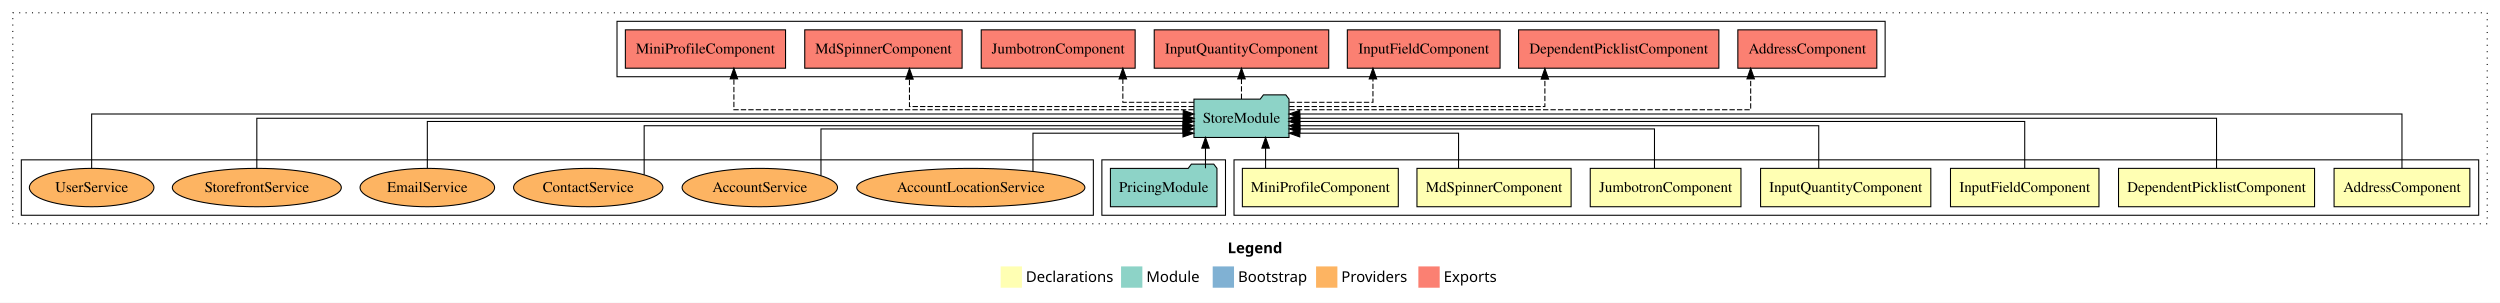
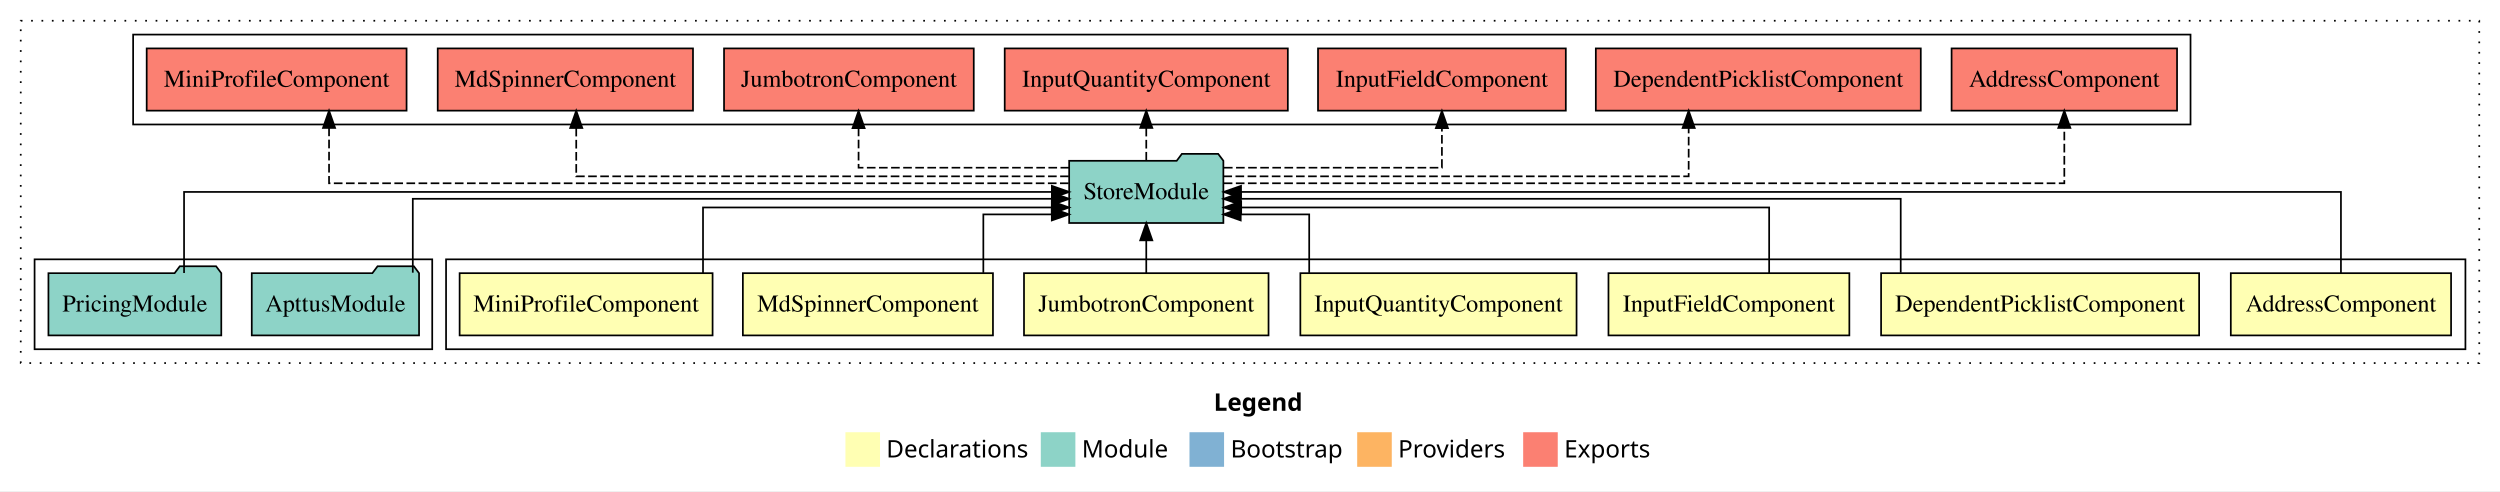
- <svg xmlns="http://www.w3.org/2000/svg" width="2346pt" height="284pt" viewBox="0.00 0.00 2346.00 284.00">
+ <svg xmlns="http://www.w3.org/2000/svg" width="1446pt" height="284pt" viewBox="0.00 0.00 1446.00 284.00">
  <g id="graph0" class="graph" transform="scale(1 1) rotate(0) translate(4 280)">
-     <polygon fill="#ffffff" stroke="transparent" points="-4,4 -4,-280 2342,-280 2342,4 -4,4" />
-     <text text-anchor="start" x="1148.009" y="-42.4" font-family="sans-serif" font-weight="bold" font-size="14.00" fill="#000000">Legend</text>
-     <polygon fill="#ffffb3" stroke="transparent" points="935,-10 935,-30 955,-30 955,-10 935,-10" />
-     <text text-anchor="start" x="958.629" y="-15.4" font-family="sans-serif" font-size="14.00" fill="#000000">  Declarations</text>
-     <polygon fill="#8dd3c7" stroke="transparent" points="1048,-10 1048,-30 1068,-30 1068,-10 1048,-10" />
-     <text text-anchor="start" x="1071.725" y="-15.4" font-family="sans-serif" font-size="14.00" fill="#000000">  Module</text>
-     <polygon fill="#80b1d3" stroke="transparent" points="1134,-10 1134,-30 1154,-30 1154,-10 1134,-10" />
-     <text text-anchor="start" x="1157.781" y="-15.4" font-family="sans-serif" font-size="14.00" fill="#000000">  Bootstrap</text>
-     <polygon fill="#fdb462" stroke="transparent" points="1231,-10 1231,-30 1251,-30 1251,-10 1231,-10" />
-     <text text-anchor="start" x="1254.673" y="-15.4" font-family="sans-serif" font-size="14.00" fill="#000000">  Providers</text>
-     <polygon fill="#fb8072" stroke="transparent" points="1327,-10 1327,-30 1347,-30 1347,-10 1327,-10" />
-     <text text-anchor="start" x="1350.726" y="-15.4" font-family="sans-serif" font-size="14.00" fill="#000000">  Exports</text>
+     <polygon fill="#ffffff" stroke="transparent" points="-4,4 -4,-280 1442,-280 1442,4 -4,4" />
+     <text text-anchor="start" x="698.009" y="-42.4" font-family="sans-serif" font-weight="bold" font-size="14.00" fill="#000000">Legend</text>
+     <polygon fill="#ffffb3" stroke="transparent" points="485,-10 485,-30 505,-30 505,-10 485,-10" />
+     <text text-anchor="start" x="508.629" y="-15.4" font-family="sans-serif" font-size="14.00" fill="#000000">  Declarations</text>
+     <polygon fill="#8dd3c7" stroke="transparent" points="598,-10 598,-30 618,-30 618,-10 598,-10" />
+     <text text-anchor="start" x="621.725" y="-15.4" font-family="sans-serif" font-size="14.00" fill="#000000">  Module</text>
+     <polygon fill="#80b1d3" stroke="transparent" points="684,-10 684,-30 704,-30 704,-10 684,-10" />
+     <text text-anchor="start" x="707.781" y="-15.4" font-family="sans-serif" font-size="14.00" fill="#000000">  Bootstrap</text>
+     <polygon fill="#fdb462" stroke="transparent" points="781,-10 781,-30 801,-30 801,-10 781,-10" />
+     <text text-anchor="start" x="804.673" y="-15.4" font-family="sans-serif" font-size="14.00" fill="#000000">  Providers</text>
+     <polygon fill="#fb8072" stroke="transparent" points="877,-10 877,-30 897,-30 897,-10 877,-10" />
+     <text text-anchor="start" x="900.726" y="-15.4" font-family="sans-serif" font-size="14.00" fill="#000000">  Exports</text>
    <g id="clust1" class="cluster">
-       <polygon fill="none" stroke="#000000" stroke-dasharray="1,5" points="8,-70 8,-268 2330,-268 2330,-70 8,-70" />
+       <polygon fill="none" stroke="#000000" stroke-dasharray="1,5" points="8,-70 8,-268 1430,-268 1430,-70 8,-70" />
    </g>
    <g id="clust2" class="cluster">
-       <polygon fill="none" stroke="#000000" points="1154,-78 1154,-130 2322,-130 2322,-78 1154,-78" />
+       <polygon fill="none" stroke="#000000" points="254,-78 254,-130 1422,-130 1422,-78 254,-78" />
    </g>
    <g id="clust10" class="cluster">
-       <polygon fill="none" stroke="#000000" points="1030,-78 1030,-130 1146,-130 1146,-78 1030,-78" />
+       <polygon fill="none" stroke="#000000" points="16,-78 16,-130 246,-130 246,-78 16,-78" />
    </g>
    <g id="clust11" class="cluster">
-       <polygon fill="none" stroke="#000000" points="575,-208 575,-260 1765,-260 1765,-208 575,-208" />
-     </g>
-     <g id="clust13" class="cluster">
-       <polygon fill="none" stroke="#000000" points="16,-78 16,-130 1022,-130 1022,-78 16,-78" />
+       <polygon fill="none" stroke="#000000" points="73,-208 73,-260 1263,-260 1263,-208 73,-208" />
    </g>
    <g id="node1" class="node">
-       <polygon fill="#ffffb3" stroke="#000000" points="2313.704,-122 2186.296,-122 2186.296,-86 2313.704,-86 2313.704,-122" />
-       <text text-anchor="middle" x="2250" y="-99.8" font-family="Times,serif" font-size="14.00" fill="#000000">AddressComponent</text>
+       <polygon fill="#ffffb3" stroke="#000000" points="1413.704,-122 1286.296,-122 1286.296,-86 1413.704,-86 1413.704,-122" />
+       <text text-anchor="middle" x="1350" y="-99.8" font-family="Times,serif" font-size="14.00" fill="#000000">AddressComponent</text>
    </g>
    <g id="node8" class="node">
-       <polygon fill="#8dd3c7" stroke="#000000" points="1205.598,-187 1202.598,-191 1181.598,-191 1178.598,-187 1116.402,-187 1116.402,-151 1205.598,-151 1205.598,-187" />
-       <text text-anchor="middle" x="1161" y="-164.8" font-family="Times,serif" font-size="14.00" fill="#000000">StoreModule</text>
+       <polygon fill="#8dd3c7" stroke="#000000" points="703.598,-187 700.598,-191 679.598,-191 676.598,-187 614.402,-187 614.402,-151 703.598,-151 703.598,-187" />
+       <text text-anchor="middle" x="659" y="-164.8" font-family="Times,serif" font-size="14.00" fill="#000000">StoreModule</text>
    </g>
    <g id="edge1" class="edge">
-       <path fill="none" stroke="#000000" d="M2250,-122.129C2250,-142.572 2250,-173 2250,-173 2250,-173 1215.72,-173 1215.72,-173" />
-       <polygon fill="#000000" stroke="#000000" points="1215.72,-169.5 1205.72,-173 1215.72,-176.5 1215.72,-169.5" />
+       <path fill="none" stroke="#000000" d="M1350,-122.106C1350,-141.339 1350,-169 1350,-169 1350,-169 713.806,-169 713.806,-169" />
+       <polygon fill="#000000" stroke="#000000" points="713.806,-165.5 703.806,-169 713.806,-172.5 713.806,-165.5" />
    </g>
    <g id="node2" class="node">
-       <polygon fill="#ffffb3" stroke="#000000" points="2167.978,-122 1984.022,-122 1984.022,-86 2167.978,-86 2167.978,-122" />
-       <text text-anchor="middle" x="2076" y="-99.8" font-family="Times,serif" font-size="14.00" fill="#000000">DependentPicklistComponent</text>
+       <polygon fill="#ffffb3" stroke="#000000" points="1267.978,-122 1084.022,-122 1084.022,-86 1267.978,-86 1267.978,-122" />
+       <text text-anchor="middle" x="1176" y="-99.8" font-family="Times,serif" font-size="14.00" fill="#000000">DependentPicklistComponent</text>
    </g>
    <g id="edge2" class="edge">
-       <path fill="none" stroke="#000000" d="M2076,-122.106C2076,-141.339 2076,-169 2076,-169 2076,-169 1215.752,-169 1215.752,-169" />
-       <polygon fill="#000000" stroke="#000000" points="1215.752,-165.5 1205.752,-169 1215.752,-172.5 1215.752,-165.5" />
+       <path fill="none" stroke="#000000" d="M1095.375,-122.302C1095.375,-140.27 1095.375,-165 1095.375,-165 1095.375,-165 713.649,-165 713.649,-165" />
+       <polygon fill="#000000" stroke="#000000" points="713.649,-161.5 703.649,-165 713.649,-168.5 713.649,-161.5" />
    </g>
    <g id="node3" class="node">
-       <polygon fill="#ffffb3" stroke="#000000" points="1965.662,-122 1826.338,-122 1826.338,-86 1965.662,-86 1965.662,-122" />
-       <text text-anchor="middle" x="1896" y="-99.8" font-family="Times,serif" font-size="14.00" fill="#000000">InputFieldComponent</text>
+       <polygon fill="#ffffb3" stroke="#000000" points="1065.662,-122 926.338,-122 926.338,-86 1065.662,-86 1065.662,-122" />
+       <text text-anchor="middle" x="996" y="-99.8" font-family="Times,serif" font-size="14.00" fill="#000000">InputFieldComponent</text>
    </g>
    <g id="edge3" class="edge">
-       <path fill="none" stroke="#000000" d="M1896,-122.267C1896,-140.555 1896,-166 1896,-166 1896,-166 1215.596,-166 1215.596,-166" />
-       <polygon fill="#000000" stroke="#000000" points="1215.596,-162.5 1205.596,-166 1215.596,-169.5 1215.596,-162.5" />
+       <path fill="none" stroke="#000000" d="M1019.277,-122.027C1019.277,-138.398 1019.277,-160 1019.277,-160 1019.277,-160 713.901,-160 713.901,-160" />
+       <polygon fill="#000000" stroke="#000000" points="713.901,-156.5 703.901,-160 713.901,-163.5 713.901,-156.5" />
    </g>
    <g id="node4" class="node">
-       <polygon fill="#ffffb3" stroke="#000000" points="1807.877,-122 1648.123,-122 1648.123,-86 1807.877,-86 1807.877,-122" />
-       <text text-anchor="middle" x="1728" y="-99.8" font-family="Times,serif" font-size="14.00" fill="#000000">InputQuantityComponent</text>
+       <polygon fill="#ffffb3" stroke="#000000" points="907.877,-122 748.123,-122 748.123,-86 907.877,-86 907.877,-122" />
+       <text text-anchor="middle" x="828" y="-99.8" font-family="Times,serif" font-size="14.00" fill="#000000">InputQuantityComponent</text>
    </g>
    <g id="edge4" class="edge">
-       <path fill="none" stroke="#000000" d="M1702.707,-122.034C1702.707,-139.06 1702.707,-162 1702.707,-162 1702.707,-162 1215.791,-162 1215.791,-162" />
-       <polygon fill="#000000" stroke="#000000" points="1215.791,-158.5 1205.791,-162 1215.791,-165.5 1215.791,-158.5" />
+       <path fill="none" stroke="#000000" d="M753.24,-122.187C753.24,-137.182 753.24,-156 753.24,-156 753.24,-156 713.636,-156 713.636,-156" />
+       <polygon fill="#000000" stroke="#000000" points="713.636,-152.5 703.636,-156 713.636,-159.5 713.636,-152.5" />
    </g>
    <g id="node5" class="node">
-       <polygon fill="#ffffb3" stroke="#000000" points="1629.719,-122 1488.281,-122 1488.281,-86 1629.719,-86 1629.719,-122" />
-       <text text-anchor="middle" x="1559" y="-99.8" font-family="Times,serif" font-size="14.00" fill="#000000">JumbotronComponent</text>
+       <polygon fill="#ffffb3" stroke="#000000" points="729.719,-122 588.281,-122 588.281,-86 729.719,-86 729.719,-122" />
+       <text text-anchor="middle" x="659" y="-99.8" font-family="Times,serif" font-size="14.00" fill="#000000">JumbotronComponent</text>
    </g>
    <g id="edge5" class="edge">
-       <path fill="none" stroke="#000000" d="M1548.565,-122.009C1548.565,-138.049 1548.565,-159 1548.565,-159 1548.565,-159 1215.837,-159 1215.837,-159" />
-       <polygon fill="#000000" stroke="#000000" points="1215.837,-155.5 1205.837,-159 1215.837,-162.5 1215.837,-155.5" />
+       <path fill="none" stroke="#000000" d="M659,-122.106C659,-122.106 659,-140.991 659,-140.991" />
+       <polygon fill="#000000" stroke="#000000" points="655.5,-140.991 659,-150.991 662.5,-140.991 655.5,-140.991" />
    </g>
    <g id="node6" class="node">
-       <polygon fill="#ffffb3" stroke="#000000" points="1470.326,-122 1325.674,-122 1325.674,-86 1470.326,-86 1470.326,-122" />
-       <text text-anchor="middle" x="1398" y="-99.8" font-family="Times,serif" font-size="14.00" fill="#000000">MdSpinnerComponent</text>
+       <polygon fill="#ffffb3" stroke="#000000" points="570.326,-122 425.674,-122 425.674,-86 570.326,-86 570.326,-122" />
+       <text text-anchor="middle" x="498" y="-99.8" font-family="Times,serif" font-size="14.00" fill="#000000">MdSpinnerComponent</text>
    </g>
    <g id="edge6" class="edge">
-       <path fill="none" stroke="#000000" d="M1364.709,-122.124C1364.709,-136.783 1364.709,-155 1364.709,-155 1364.709,-155 1215.705,-155 1215.705,-155" />
-       <polygon fill="#000000" stroke="#000000" points="1215.705,-151.5 1205.705,-155 1215.705,-158.5 1215.705,-151.5" />
+       <path fill="none" stroke="#000000" d="M564.761,-122.187C564.761,-137.182 564.761,-156 564.761,-156 564.761,-156 604.364,-156 604.364,-156" />
+       <polygon fill="#000000" stroke="#000000" points="604.364,-159.5 614.364,-156 604.364,-152.5 604.364,-159.5" />
    </g>
    <g id="node7" class="node">
-       <polygon fill="#ffffb3" stroke="#000000" points="1308.158,-122 1161.842,-122 1161.842,-86 1308.158,-86 1308.158,-122" />
-       <text text-anchor="middle" x="1235" y="-99.8" font-family="Times,serif" font-size="14.00" fill="#000000">MiniProfileComponent</text>
+       <polygon fill="#ffffb3" stroke="#000000" points="408.158,-122 261.842,-122 261.842,-86 408.158,-86 408.158,-122" />
+       <text text-anchor="middle" x="335" y="-99.8" font-family="Times,serif" font-size="14.00" fill="#000000">MiniProfileComponent</text>
    </g>
    <g id="edge7" class="edge">
-       <path fill="none" stroke="#000000" d="M1183.61,-122.106C1183.61,-122.106 1183.61,-140.991 1183.61,-140.991" />
-       <polygon fill="#000000" stroke="#000000" points="1180.11,-140.991 1183.61,-150.991 1187.11,-140.991 1180.11,-140.991" />
+       <path fill="none" stroke="#000000" d="M402.621,-122.027C402.621,-138.398 402.621,-160 402.621,-160 402.621,-160 604.342,-160 604.342,-160" />
+       <polygon fill="#000000" stroke="#000000" points="604.342,-163.5 614.342,-160 604.342,-156.5 604.342,-163.5" />
+     </g>
+     <g id="node11" class="node">
+       <polygon fill="#fb8072" stroke="#000000" points="1255.204,-252 1124.796,-252 1124.796,-216 1255.204,-216 1255.204,-252" />
+       <text text-anchor="middle" x="1190" y="-229.8" font-family="Times,serif" font-size="14.00" fill="#000000">AddressComponent </text>
+     </g>
+     <g id="edge10" class="edge">
+       <path fill="none" stroke="#000000" stroke-dasharray="5,2" d="M703.815,-174C831.832,-174 1190,-174 1190,-174 1190,-174 1190,-205.998 1190,-205.998" />
+       <polygon fill="#000000" stroke="#000000" points="1186.5,-205.998 1190,-215.998 1193.5,-205.998 1186.5,-205.998" />
+     </g>
+     <g id="node12" class="node">
+       <polygon fill="#fb8072" stroke="#000000" points="1106.978,-252 919.022,-252 919.022,-216 1106.978,-216 1106.978,-252" />
+       <text text-anchor="middle" x="1013" y="-229.8" font-family="Times,serif" font-size="14.00" fill="#000000">DependentPicklistComponent </text>
+     </g>
+     <g id="edge11" class="edge">
+       <path fill="none" stroke="#000000" stroke-dasharray="5,2" d="M703.616,-178C790.229,-178 972.723,-178 972.723,-178 972.723,-178 972.723,-205.973 972.723,-205.973" />
+       <polygon fill="#000000" stroke="#000000" points="969.223,-205.973 972.723,-215.973 976.223,-205.973 969.223,-205.973" />
+     </g>
+     <g id="node13" class="node">
+       <polygon fill="#fb8072" stroke="#000000" points="901.662,-252 758.338,-252 758.338,-216 901.662,-216 901.662,-252" />
+       <text text-anchor="middle" x="830" y="-229.8" font-family="Times,serif" font-size="14.00" fill="#000000">InputFieldComponent </text>
+     </g>
+     <g id="edge12" class="edge">
+       <path fill="none" stroke="#000000" stroke-dasharray="5,2" d="M703.928,-183C754.593,-183 830,-183 830,-183 830,-183 830,-205.876 830,-205.876" />
+       <polygon fill="#000000" stroke="#000000" points="826.5,-205.876 830,-215.876 833.5,-205.876 826.5,-205.876" />
+     </g>
+     <g id="node14" class="node">
+       <polygon fill="#fb8072" stroke="#000000" points="740.877,-252 577.123,-252 577.123,-216 740.877,-216 740.877,-252" />
+       <text text-anchor="middle" x="659" y="-229.8" font-family="Times,serif" font-size="14.00" fill="#000000">InputQuantityComponent </text>
+     </g>
+     <g id="edge13" class="edge">
+       <path fill="none" stroke="#000000" stroke-dasharray="5,2" d="M659,-187.106C659,-187.106 659,-205.991 659,-205.991" />
+       <polygon fill="#000000" stroke="#000000" points="655.5,-205.991 659,-215.991 662.5,-205.991 655.5,-205.991" />
+     </g>
+     <g id="node15" class="node">
+       <polygon fill="#fb8072" stroke="#000000" points="559.219,-252 414.781,-252 414.781,-216 559.219,-216 559.219,-252" />
+       <text text-anchor="middle" x="487" y="-229.8" font-family="Times,serif" font-size="14.00" fill="#000000">JumbotronComponent </text>
+     </g>
+     <g id="edge14" class="edge">
+       <path fill="none" stroke="#000000" stroke-dasharray="5,2" d="M614.407,-183C565.117,-183 492.598,-183 492.598,-183 492.598,-183 492.598,-205.876 492.598,-205.876" />
+       <polygon fill="#000000" stroke="#000000" points="489.098,-205.876 492.598,-215.876 496.098,-205.876 489.098,-205.876" />
+     </g>
+     <g id="node16" class="node">
+       <polygon fill="#fb8072" stroke="#000000" points="396.825,-252 249.174,-252 249.174,-216 396.825,-216 396.825,-252" />
+       <text text-anchor="middle" x="323" y="-229.8" font-family="Times,serif" font-size="14.00" fill="#000000">MdSpinnerComponent </text>
+     </g>
+     <g id="edge15" class="edge">
+       <path fill="none" stroke="#000000" stroke-dasharray="5,2" d="M614.191,-178C524.043,-178 329.292,-178 329.292,-178 329.292,-178 329.292,-205.973 329.292,-205.973" />
+       <polygon fill="#000000" stroke="#000000" points="325.792,-205.973 329.292,-215.973 332.792,-205.973 325.792,-205.973" />
+     </g>
+     <g id="node17" class="node">
+       <polygon fill="#fb8072" stroke="#000000" points="231.158,-252 80.842,-252 80.842,-216 231.158,-216 231.158,-252" />
+       <text text-anchor="middle" x="156" y="-229.8" font-family="Times,serif" font-size="14.00" fill="#000000">MiniProfileComponent </text>
+     </g>
+     <g id="edge16" class="edge">
+       <path fill="none" stroke="#000000" stroke-dasharray="5,2" d="M614.105,-174C496.116,-174 186.319,-174 186.319,-174 186.319,-174 186.319,-205.998 186.319,-205.998" />
+       <polygon fill="#000000" stroke="#000000" points="182.819,-205.998 186.319,-215.998 189.819,-205.998 182.819,-205.998" />
+     </g>
+     <g id="node9" class="node">
+       <polygon fill="#8dd3c7" stroke="#000000" points="238.382,-122 235.382,-126 214.382,-126 211.382,-122 141.618,-122 141.618,-86 238.382,-86 238.382,-122" />
+       <text text-anchor="middle" x="190" y="-99.8" font-family="Times,serif" font-size="14.00" fill="#000000">ApttusModule</text>
+     </g>
+     <g id="edge8" class="edge">
+       <path fill="none" stroke="#000000" d="M234.76,-122.302C234.76,-140.27 234.76,-165 234.76,-165 234.76,-165 604.401,-165 604.401,-165" />
+       <polygon fill="#000000" stroke="#000000" points="604.401,-168.5 614.401,-165 604.401,-161.5 604.401,-168.5" />
    </g>
    <g id="node10" class="node">
-       <polygon fill="#fb8072" stroke="#000000" points="1757.204,-252 1626.796,-252 1626.796,-216 1757.204,-216 1757.204,-252" />
-       <text text-anchor="middle" x="1692" y="-229.8" font-family="Times,serif" font-size="14.00" fill="#000000">AddressComponent </text>
+       <polygon fill="#8dd3c7" stroke="#000000" points="123.989,-122 120.989,-126 99.989,-126 96.989,-122 24.011,-122 24.011,-86 123.989,-86 123.989,-122" />
+       <text text-anchor="middle" x="74" y="-99.8" font-family="Times,serif" font-size="14.00" fill="#000000">PricingModule</text>
    </g>
    <g id="edge9" class="edge">
-       <path fill="none" stroke="#000000" stroke-dasharray="5,2" d="M1205.954,-177C1324.904,-177 1638.836,-177 1638.836,-177 1638.836,-177 1638.836,-205.965 1638.836,-205.965" />
-       <polygon fill="#000000" stroke="#000000" points="1635.336,-205.965 1638.836,-215.965 1642.336,-205.965 1635.336,-205.965" />
-     </g>
-     <g id="node11" class="node">
-       <polygon fill="#fb8072" stroke="#000000" points="1608.978,-252 1421.022,-252 1421.022,-216 1608.978,-216 1608.978,-252" />
-       <text text-anchor="middle" x="1515" y="-229.8" font-family="Times,serif" font-size="14.00" fill="#000000">DependentPicklistComponent </text>
-     </g>
-     <g id="edge10" class="edge">
-       <path fill="none" stroke="#000000" stroke-dasharray="5,2" d="M1205.799,-180C1285.978,-180 1445.712,-180 1445.712,-180 1445.712,-180 1445.712,-205.718 1445.712,-205.718" />
-       <polygon fill="#000000" stroke="#000000" points="1442.212,-205.718 1445.712,-215.718 1449.212,-205.718 1442.212,-205.718" />
-     </g>
-     <g id="node12" class="node">
-       <polygon fill="#fb8072" stroke="#000000" points="1403.662,-252 1260.338,-252 1260.338,-216 1403.662,-216 1403.662,-252" />
-       <text text-anchor="middle" x="1332" y="-229.8" font-family="Times,serif" font-size="14.00" fill="#000000">InputFieldComponent </text>
-     </g>
-     <g id="edge11" class="edge">
-       <path fill="none" stroke="#000000" stroke-dasharray="5,2" d="M1205.89,-184C1241.166,-184 1284.374,-184 1284.374,-184 1284.374,-184 1284.374,-205.949 1284.374,-205.949" />
-       <polygon fill="#000000" stroke="#000000" points="1280.874,-205.949 1284.374,-215.949 1287.874,-205.949 1280.874,-205.949" />
-     </g>
-     <g id="node13" class="node">
-       <polygon fill="#fb8072" stroke="#000000" points="1242.877,-252 1079.123,-252 1079.123,-216 1242.877,-216 1242.877,-252" />
-       <text text-anchor="middle" x="1161" y="-229.8" font-family="Times,serif" font-size="14.00" fill="#000000">InputQuantityComponent </text>
-     </g>
-     <g id="edge12" class="edge">
-       <path fill="none" stroke="#000000" stroke-dasharray="5,2" d="M1161,-187.106C1161,-187.106 1161,-205.991 1161,-205.991" />
-       <polygon fill="#000000" stroke="#000000" points="1157.5,-205.991 1161,-215.991 1164.5,-205.991 1157.5,-205.991" />
-     </g>
-     <g id="node14" class="node">
-       <polygon fill="#fb8072" stroke="#000000" points="1061.219,-252 916.781,-252 916.781,-216 1061.219,-216 1061.219,-252" />
-       <text text-anchor="middle" x="989" y="-229.8" font-family="Times,serif" font-size="14.00" fill="#000000">JumbotronComponent </text>
-     </g>
-     <g id="edge13" class="edge">
-       <path fill="none" stroke="#000000" stroke-dasharray="5,2" d="M1116.364,-184C1085.395,-184 1049.682,-184 1049.682,-184 1049.682,-184 1049.682,-205.949 1049.682,-205.949" />
-       <polygon fill="#000000" stroke="#000000" points="1046.183,-205.949 1049.682,-215.949 1053.183,-205.949 1046.183,-205.949" />
-     </g>
-     <g id="node15" class="node">
-       <polygon fill="#fb8072" stroke="#000000" points="898.826,-252 751.174,-252 751.174,-216 898.826,-216 898.826,-252" />
-       <text text-anchor="middle" x="825" y="-229.8" font-family="Times,serif" font-size="14.00" fill="#000000">MdSpinnerComponent </text>
-     </g>
-     <g id="edge14" class="edge">
-       <path fill="none" stroke="#000000" stroke-dasharray="5,2" d="M1116.361,-180C1030.212,-180 849.441,-180 849.441,-180 849.441,-180 849.441,-205.718 849.441,-205.718" />
-       <polygon fill="#000000" stroke="#000000" points="845.941,-205.718 849.441,-215.718 852.941,-205.718 845.941,-205.718" />
-     </g>
-     <g id="node16" class="node">
-       <polygon fill="#fb8072" stroke="#000000" points="733.158,-252 582.842,-252 582.842,-216 733.158,-216 733.158,-252" />
-       <text text-anchor="middle" x="658" y="-229.8" font-family="Times,serif" font-size="14.00" fill="#000000">MiniProfileComponent </text>
-     </g>
-     <g id="edge15" class="edge">
-       <path fill="none" stroke="#000000" stroke-dasharray="5,2" d="M1116.19,-177C997.618,-177 684.687,-177 684.687,-177 684.687,-177 684.687,-205.965 684.687,-205.965" />
-       <polygon fill="#000000" stroke="#000000" points="681.187,-205.965 684.687,-215.965 688.187,-205.965 681.187,-205.965" />
-     </g>
-     <g id="node9" class="node">
-       <polygon fill="#8dd3c7" stroke="#000000" points="1137.989,-122 1134.989,-126 1113.989,-126 1110.989,-122 1038.011,-122 1038.011,-86 1137.989,-86 1137.989,-122" />
-       <text text-anchor="middle" x="1088" y="-99.8" font-family="Times,serif" font-size="14.00" fill="#000000">PricingModule</text>
-     </g>
-     <g id="edge8" class="edge">
-       <path fill="none" stroke="#000000" d="M1127.223,-122.106C1127.223,-122.106 1127.223,-140.991 1127.223,-140.991" />
-       <polygon fill="#000000" stroke="#000000" points="1123.723,-140.991 1127.223,-150.991 1130.723,-140.991 1123.723,-140.991" />
-     </g>
-     <g id="node17" class="node">
-       <ellipse fill="#fdb462" stroke="#000000" cx="907" cy="-104" rx="107.063" ry="18" />
-       <text text-anchor="middle" x="907" y="-99.8" font-family="Times,serif" font-size="14.00" fill="#000000">AccountLocationService</text>
-     </g>
-     <g id="edge16" class="edge">
-       <path fill="none" stroke="#000000" d="M965.336,-119.302C965.336,-134.324 965.336,-155 965.336,-155 965.336,-155 1106.111,-155 1106.111,-155" />
-       <polygon fill="#000000" stroke="#000000" points="1106.111,-158.5 1116.111,-155 1106.111,-151.5 1106.111,-158.5" />
-     </g>
-     <g id="node18" class="node">
-       <ellipse fill="#fdb462" stroke="#000000" cx="709" cy="-104" rx="72.912" ry="18" />
-       <text text-anchor="middle" x="709" y="-99.8" font-family="Times,serif" font-size="14.00" fill="#000000">AccountService</text>
-     </g>
-     <g id="edge17" class="edge">
-       <path fill="none" stroke="#000000" d="M766.396,-115.13C766.396,-131.201 766.396,-159 766.396,-159 766.396,-159 1106.118,-159 1106.118,-159" />
-       <polygon fill="#000000" stroke="#000000" points="1106.118,-162.5 1116.118,-159 1106.118,-155.5 1106.118,-162.5" />
-     </g>
-     <g id="node19" class="node">
-       <ellipse fill="#fdb462" stroke="#000000" cx="548" cy="-104" rx="70.06" ry="18" />
-       <text text-anchor="middle" x="548" y="-99.8" font-family="Times,serif" font-size="14.00" fill="#000000">ContactService</text>
-     </g>
-     <g id="edge18" class="edge">
-       <path fill="none" stroke="#000000" d="M600.476,-116.018C600.476,-133.006 600.476,-162 600.476,-162 600.476,-162 1106.077,-162 1106.077,-162" />
-       <polygon fill="#000000" stroke="#000000" points="1106.078,-165.5 1116.077,-162 1106.077,-158.5 1106.078,-165.5" />
-     </g>
-     <g id="node20" class="node">
-       <ellipse fill="#fdb462" stroke="#000000" cx="397" cy="-104" rx="63.115" ry="18" />
-       <text text-anchor="middle" x="397" y="-99.8" font-family="Times,serif" font-size="14.00" fill="#000000">EmailService</text>
-     </g>
-     <g id="edge19" class="edge">
-       <path fill="none" stroke="#000000" d="M397,-122.267C397,-140.555 397,-166 397,-166 397,-166 1106.342,-166 1106.342,-166" />
-       <polygon fill="#000000" stroke="#000000" points="1106.342,-169.5 1116.342,-166 1106.342,-162.5 1106.342,-169.5" />
-     </g>
-     <g id="node21" class="node">
-       <ellipse fill="#fdb462" stroke="#000000" cx="237" cy="-104" rx="79.288" ry="18" />
-       <text text-anchor="middle" x="237" y="-99.8" font-family="Times,serif" font-size="14.00" fill="#000000">StorefrontService</text>
-     </g>
-     <g id="edge20" class="edge">
-       <path fill="none" stroke="#000000" d="M237,-122.106C237,-141.339 237,-169 237,-169 237,-169 1106.434,-169 1106.434,-169" />
-       <polygon fill="#000000" stroke="#000000" points="1106.434,-172.5 1116.434,-169 1106.434,-165.5 1106.434,-172.5" />
-     </g>
-     <g id="node22" class="node">
-       <ellipse fill="#fdb462" stroke="#000000" cx="82" cy="-104" rx="58.441" ry="18" />
-       <text text-anchor="middle" x="82" y="-99.8" font-family="Times,serif" font-size="14.00" fill="#000000">UserService</text>
-     </g>
-     <g id="edge21" class="edge">
-       <path fill="none" stroke="#000000" d="M82,-122.129C82,-142.572 82,-173 82,-173 82,-173 1106.351,-173 1106.351,-173" />
-       <polygon fill="#000000" stroke="#000000" points="1106.351,-176.5 1116.351,-173 1106.351,-169.5 1106.351,-176.5" />
+       <path fill="none" stroke="#000000" d="M102.458,-122.106C102.458,-141.339 102.458,-169 102.458,-169 102.458,-169 604.397,-169 604.397,-169" />
+       <polygon fill="#000000" stroke="#000000" points="604.397,-172.5 614.397,-169 604.397,-165.5 604.397,-172.5" />
    </g>
  </g>
</svg>
